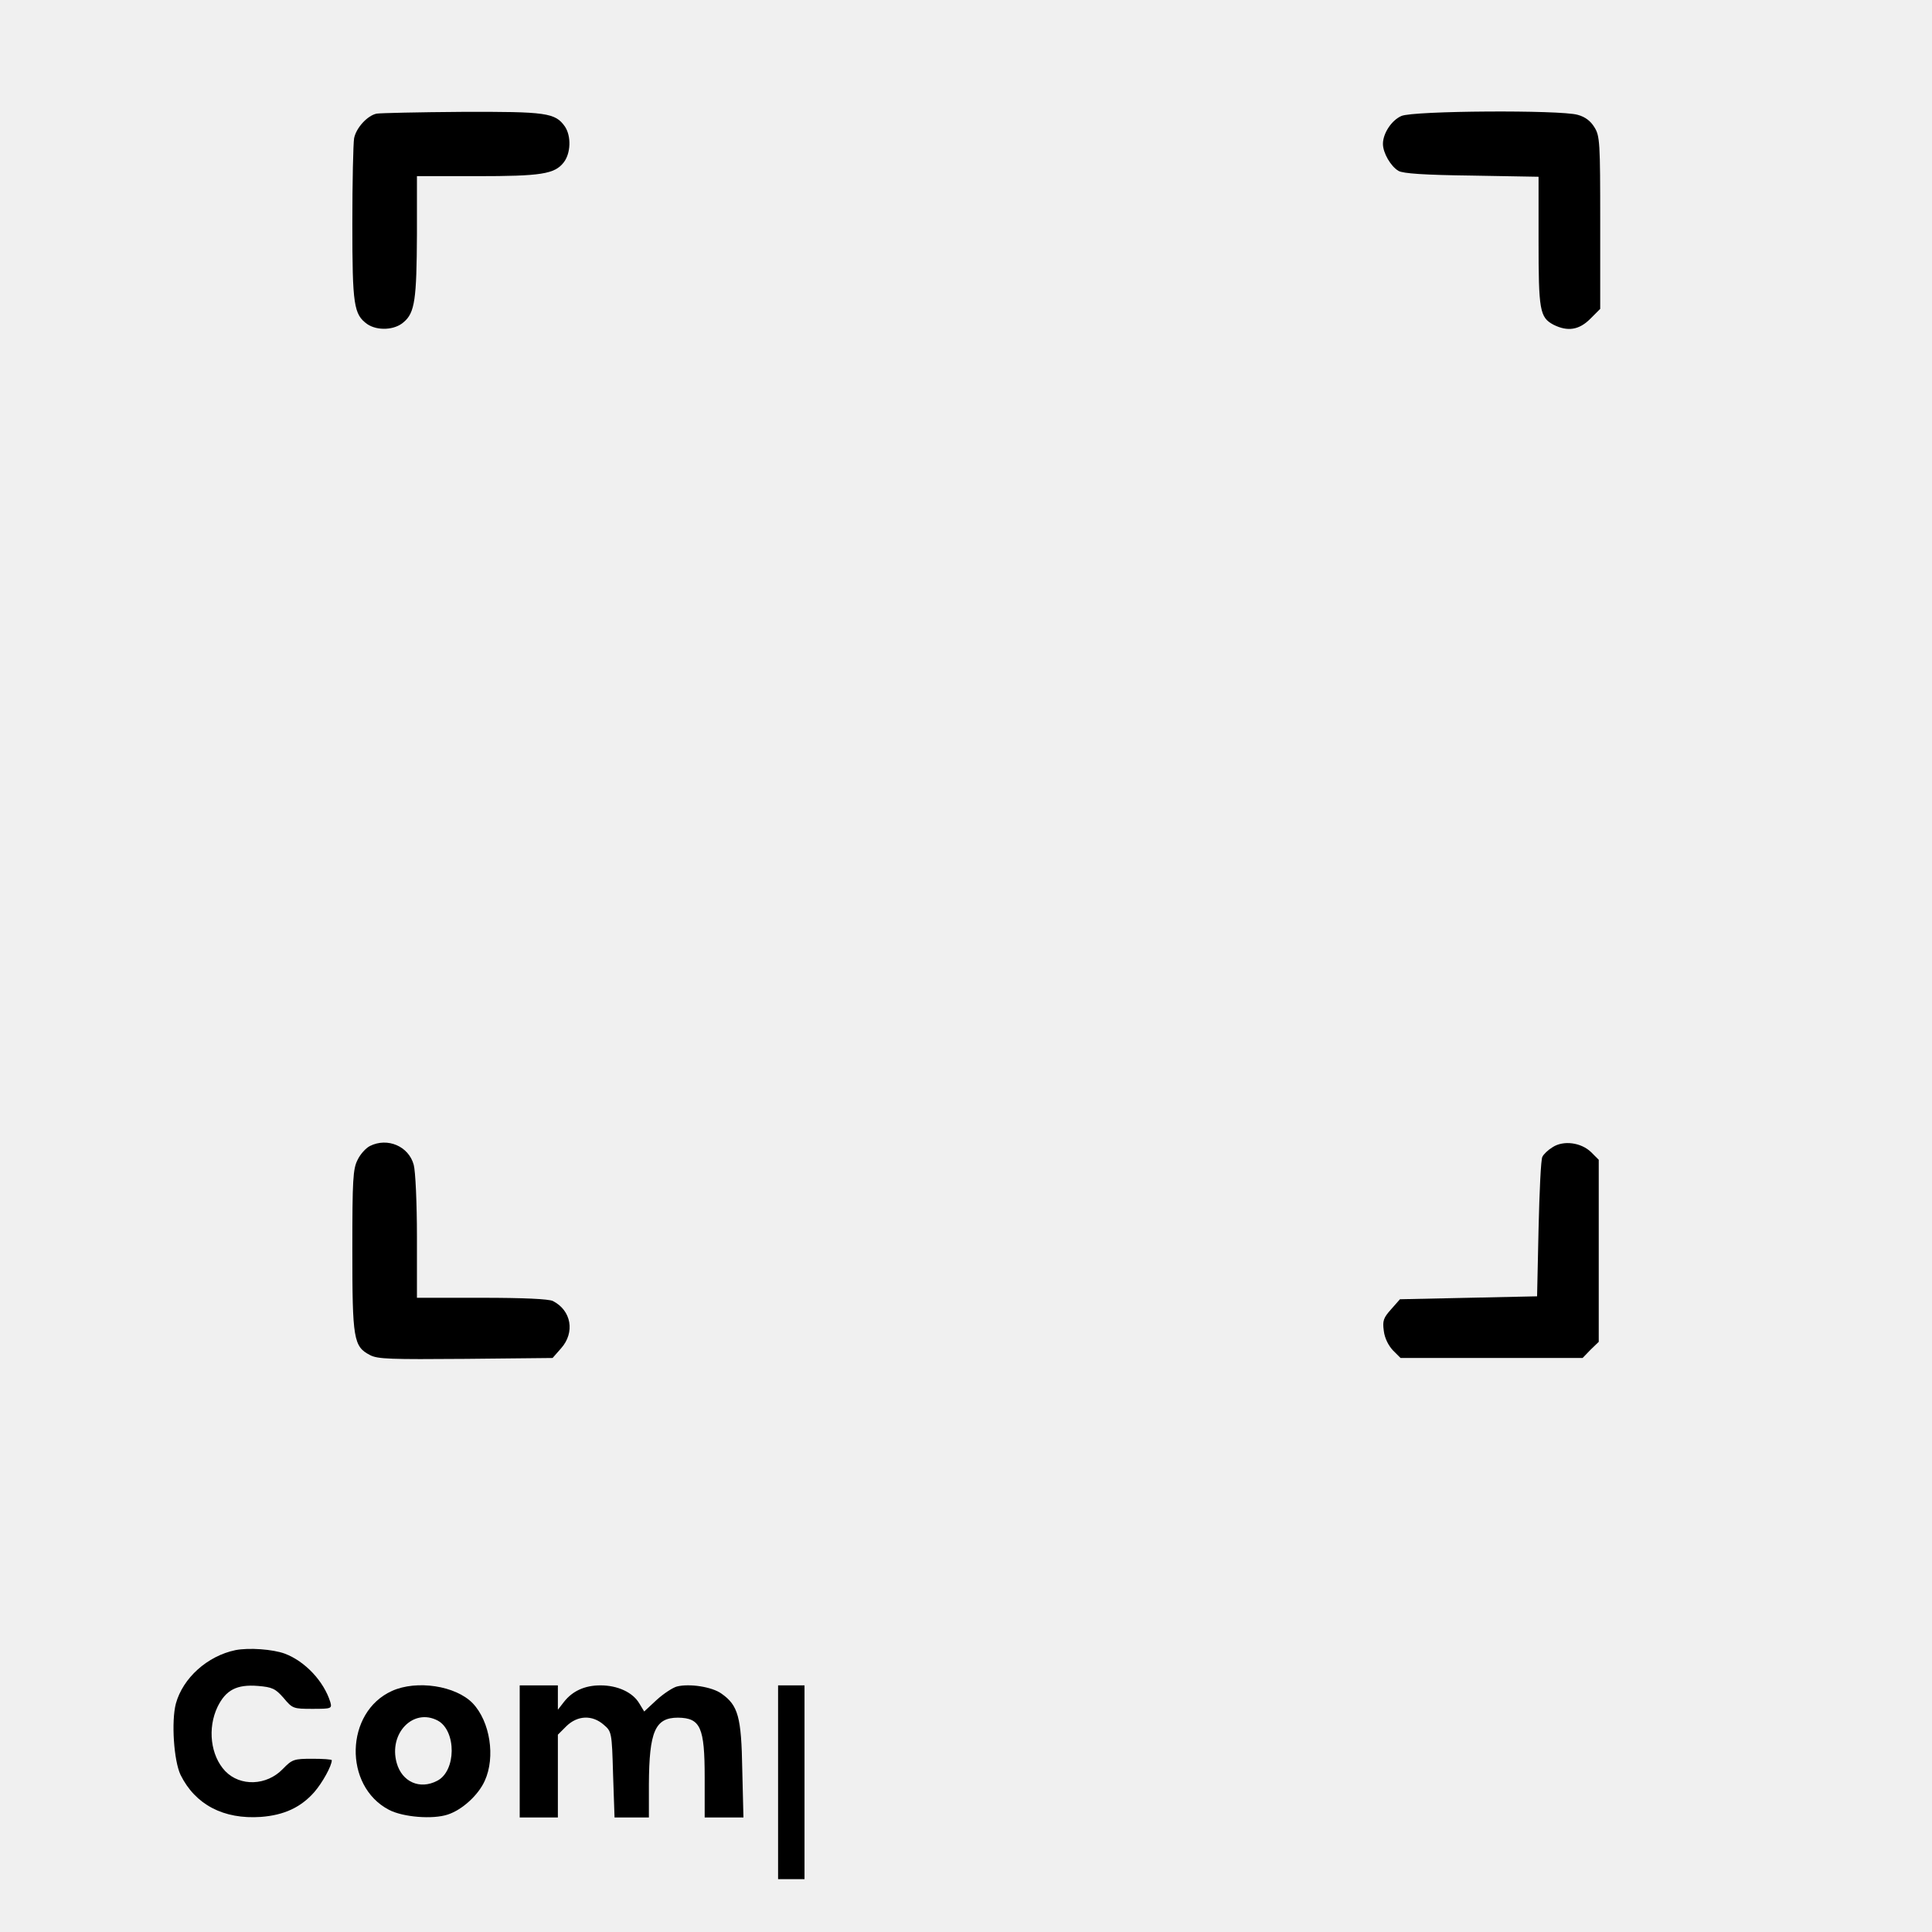
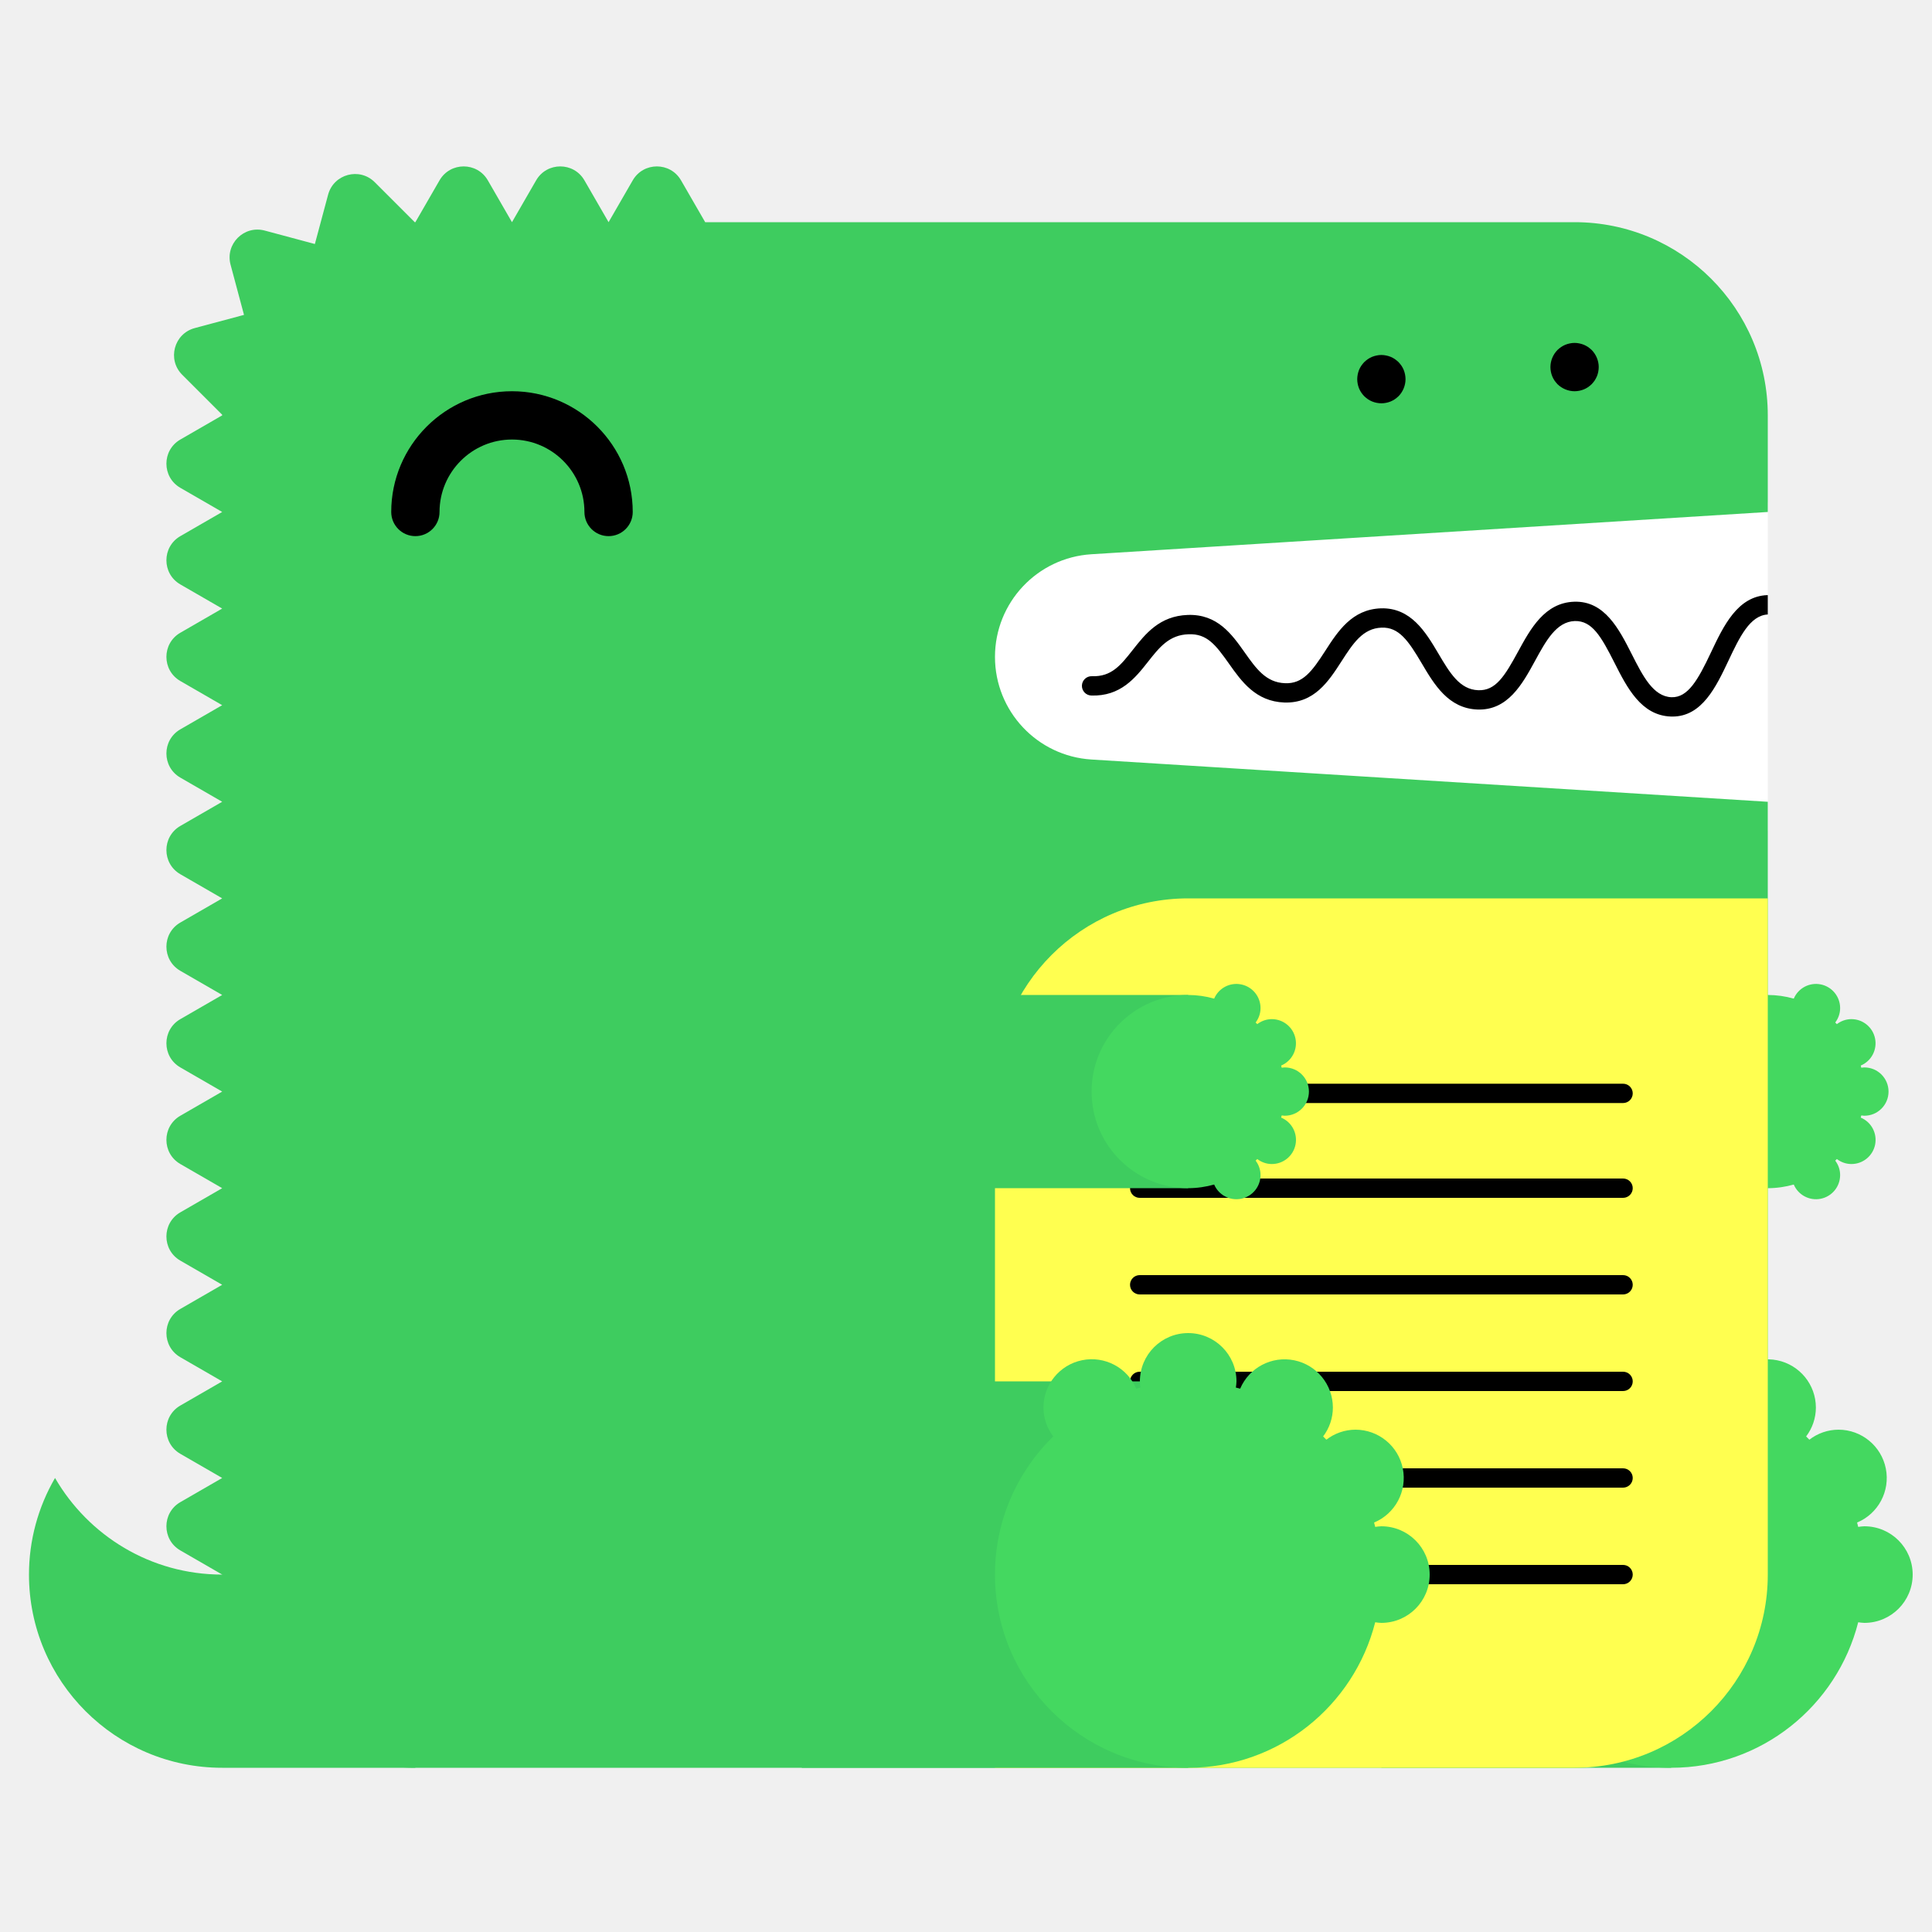
- <svg xmlns="http://www.w3.org/2000/svg" version="1.0" width="658pt" height="658pt" viewBox="0 0 658 658" preserveAspectRatio="xMidYMid meet">
-   <g transform="translate(0,658) scale(0.1,-0.1)" fill="#000000" stroke="none">
-     <path d="M1283 6193 c-31 -6 -70 -48 -77 -84 -3 -18 -6 -148 -6 -291 0 -278 5 -309 51 -342 34 -23 93 -21 124 7 38 32 44 78 45 300 l0 197 203 0 c220 0 266 7 297 47 24 31 26 89 4 122 -33 47 -63 51 -351 50 -147 -1 -278 -4 -290 -6z" />
-     <path d="M4773 6185 c-33 -14 -63 -59 -63 -95 0 -31 27 -77 53 -92 15 -9 88 -14 250 -16 l227 -4 0 -218 c0 -237 4 -261 51 -286 48 -24 87 -18 125 20 l34 34 0 294 c0 273 -1 295 -20 325 -13 21 -31 35 -57 42 -60 17 -560 14 -600 -4z" />
-     <path d="M1260 2677 c-14 -7 -33 -28 -42 -47 -16 -31 -18 -68 -18 -308 0 -302 4 -328 60 -357 26 -14 70 -15 326 -13 l296 3 29 33 c48 54 35 129 -28 161 -14 7 -100 11 -242 11 l-221 0 0 208 c0 114 -5 224 -11 245 -17 63 -89 94 -149 64z" />
-     <path d="M5288 2673 c-15 -9 -31 -24 -35 -33 -5 -8 -10 -118 -13 -245 l-5 -230 -233 -5 -234 -5 -30 -34 c-26 -29 -30 -39 -25 -74 3 -25 16 -50 31 -66 l26 -26 310 0 310 0 27 28 28 27 0 310 0 310 -26 26 c-34 33 -94 41 -131 17z" />
-     <path d="M802 960 c-96 -20 -179 -95 -203 -182 -16 -61 -7 -195 16 -243 50 -101 146 -152 274 -143 78 6 135 32 181 84 28 32 60 90 60 109 0 3 -30 5 -66 5 -63 0 -69 -2 -101 -35 -55 -57 -145 -60 -196 -7 -50 53 -61 146 -26 219 28 57 65 77 138 71 48 -4 59 -9 87 -41 30 -36 33 -37 98 -37 65 0 67 1 61 23 -22 71 -86 139 -155 165 -41 15 -122 21 -168 12z" />
-     <path d="M1335 821 c-160 -72 -166 -324 -10 -405 48 -25 149 -33 200 -16 49 16 104 66 126 115 37 81 18 202 -41 264 -58 60 -191 80 -275 42z m156 -101 c64 -35 63 -172 -2 -205 -59 -31 -120 -4 -138 61 -28 101 57 188 140 144z" />
-     <path d="M1770 615 l0 -225 65 0 65 0 0 141 0 141 29 29 c38 37 88 39 127 5 27 -23 28 -25 32 -170 l5 -146 58 0 59 0 0 113 c1 180 21 227 99 227 77 -1 91 -33 91 -204 l0 -136 66 0 66 0 -4 163 c-3 180 -14 219 -71 259 -32 23 -109 35 -152 24 -14 -4 -45 -24 -69 -46 l-42 -39 -17 28 c-22 37 -73 61 -132 61 -53 0 -95 -19 -124 -56 l-21 -27 0 42 0 41 -65 0 -65 0 0 -225z" />
-     <path d="M2650 510 l0 -330 45 0 45 0 0 330 0 330 -45 0 -45 0 0 -330z" />
+ <svg xmlns="http://www.w3.org/2000/svg" width="200" height="200" viewBox="0 0 200 200">
+   <g fill="none" fill-rule="evenodd">
+     <path fill="#FFF" d="M99 52h84v34H99z" />
+     <path d="M23 163c-7.398 0-13.843-4.027-17.303-10A19.886 19.886 0 0 0 3 163c0 11.046 8.954 20 20 20h20v-20H23z" fill="#3ECC5F" />
+     <path d="M112.98 57.376L183 53V43c0-11.046-8.954-20-20-20H73l-2.5-4.33c-1.112-1.925-3.889-1.925-5 0L63 23l-2.5-4.33c-1.111-1.925-3.889-1.925-5 0L53 23l-2.5-4.33c-1.111-1.925-3.889-1.925-5 0L43 23c-.022 0-.042.003-.065.003l-4.142-4.141c-1.57-1.571-4.252-.853-4.828 1.294l-1.369 5.104-5.192-1.392c-2.148-.575-4.111 1.389-3.535 3.536l1.39 5.193-5.102 1.367c-2.148.576-2.867 3.259-1.296 4.83l4.142 4.142c0 .021-.003.042-.003.064l-4.33 2.5c-1.925 1.111-1.925 3.889 0 5L23 53l-4.33 2.5c-1.925 1.111-1.925 3.889 0 5L23 63l-4.33 2.5c-1.925 1.111-1.925 3.889 0 5L23 73l-4.33 2.5c-1.925 1.111-1.925 3.889 0 5L23 83l-4.33 2.5c-1.925 1.111-1.925 3.889 0 5L23 93l-4.33 2.5c-1.925 1.111-1.925 3.889 0 5L23 103l-4.33 2.5c-1.925 1.111-1.925 3.889 0 5L23 113l-4.33 2.5c-1.925 1.111-1.925 3.889 0 5L23 123l-4.33 2.5c-1.925 1.111-1.925 3.889 0 5L23 133l-4.33 2.5c-1.925 1.111-1.925 3.889 0 5L23 143l-4.33 2.5c-1.925 1.111-1.925 3.889 0 5L23 153l-4.33 2.5c-1.925 1.111-1.925 3.889 0 5L23 163c0 11.046 8.954 20 20 20h120c11.046 0 20-8.954 20-20V83l-70.02-4.376A10.645 10.645 0 0 1 103 68c0-5.621 4.37-10.273 9.98-10.624" fill="#3ECC5F" />
+     <path fill="#3ECC5F" d="M143 183h30v-40h-30z" />
+     <path d="M193 158c-.219 0-.428.037-.639.064-.038-.15-.074-.301-.116-.451A5 5 0 0 0 190.32 148a4.96 4.96 0 0 0-3.016 1.036 26.531 26.531 0 0 0-.335-.336 4.955 4.955 0 0 0 1.011-2.987 5 5 0 0 0-9.599-1.959c-.148-.042-.297-.077-.445-.115.027-.211.064-.42.064-.639a5 5 0 0 0-5-5 5 5 0 0 0-5 5c0 .219.037.428.064.639-.148.038-.297.073-.445.115a4.998 4.998 0 0 0-9.599 1.959c0 1.125.384 2.151 1.011 2.987-3.717 3.632-6.031 8.693-6.031 14.3 0 11.046 8.954 20 20 20 9.339 0 17.16-6.41 19.361-15.064.211.027.42.064.639.064a5 5 0 0 0 5-5 5 5 0 0 0-5-5" fill="#44D860" />
+     <path fill="#3ECC5F" d="M153 123h30v-20h-30z" />
+     <path d="M193 115.5a2.5 2.5 0 1 0 0-5c-.109 0-.214.019-.319.032-.02-.075-.037-.15-.058-.225a2.501 2.501 0 0 0-.963-4.807c-.569 0-1.088.197-1.508.518a6.653 6.653 0 0 0-.168-.168c.314-.417.506-.931.506-1.494a2.5 2.5 0 0 0-4.8-.979A9.987 9.987 0 0 0 183 103c-5.522 0-10 4.478-10 10s4.478 10 10 10c.934 0 1.833-.138 2.69-.377a2.5 2.5 0 0 0 4.8-.979c0-.563-.192-1.077-.506-1.494.057-.055.113-.111.168-.168.42.321.939.518 1.508.518a2.5 2.5 0 0 0 .963-4.807c.021-.074.038-.15.058-.225.105.013.21.032.319.032" fill="#44D860" />
+     <path d="M63 55.5a2.5 2.5 0 0 1-2.5-2.5c0-4.136-3.364-7.5-7.5-7.5s-7.5 3.364-7.5 7.5a2.5 2.5 0 1 1-5 0c0-6.893 5.607-12.5 12.5-12.5S65.5 46.107 65.5 53a2.5 2.5 0 0 1-2.5 2.5" fill="#000" />
+     <path d="M103 183h60c11.046 0 20-8.954 20-20V93h-60c-11.046 0-20 8.954-20 20v70z" fill="#FFFF50" />
+     <path d="M168.02 124h-50.04a1 1 0 1 1 0-2h50.04a1 1 0 1 1 0 2m0 20h-50.04a1 1 0 1 1 0-2h50.04a1 1 0 1 1 0 2m0 20h-50.04a1 1 0 1 1 0-2h50.04a1 1 0 1 1 0 2m0-49.814h-50.04a1 1 0 1 1 0-2h50.04a1 1 0 1 1 0 2m0 19.814h-50.04a1 1 0 1 1 0-2h50.04a1 1 0 1 1 0 2m0 20h-50.04a1 1 0 1 1 0-2h50.04a1 1 0 1 1 0 2M183 61.611c-.012 0-.022-.006-.034-.005-3.09.105-4.552 3.196-5.842 5.923-1.346 2.85-2.387 4.703-4.093 4.647-1.889-.068-2.969-2.202-4.113-4.46-1.314-2.594-2.814-5.536-5.963-5.426-3.046.104-4.513 2.794-5.807 5.167-1.377 2.528-2.314 4.065-4.121 3.994-1.927-.07-2.951-1.805-4.136-3.813-1.321-2.236-2.848-4.75-5.936-4.664-2.994.103-4.465 2.385-5.763 4.4-1.373 2.13-2.335 3.428-4.165 3.351-1.973-.07-2.992-1.51-4.171-3.177-1.324-1.873-2.816-3.993-5.895-3.89-2.928.1-4.399 1.97-5.696 3.618-1.232 1.564-2.194 2.802-4.229 2.724a1 1 0 0 0-.072 2c3.017.101 4.545-1.8 5.872-3.487 1.177-1.496 2.193-2.787 4.193-2.855 1.926-.082 2.829 1.115 4.195 3.045 1.297 1.834 2.769 3.914 5.731 4.021 3.103.104 4.596-2.215 5.918-4.267 1.182-1.834 2.202-3.417 4.15-3.484 1.793-.067 2.769 1.35 4.145 3.681 1.297 2.197 2.766 4.686 5.787 4.796 3.125.108 4.634-2.62 5.949-5.035 1.139-2.088 2.214-4.06 4.119-4.126 1.793-.042 2.728 1.595 4.111 4.33 1.292 2.553 2.757 5.445 5.825 5.556l.169.003c3.064 0 4.518-3.075 5.805-5.794 1.139-2.41 2.217-4.68 4.067-4.773v-2z" fill="#000" />
+     <path fill="#3ECC5F" d="M83 183h40v-40H83z" />
+     <path d="M143 158c-.219 0-.428.037-.639.064-.038-.15-.074-.301-.116-.451A5 5 0 0 0 140.32 148a4.96 4.96 0 0 0-3.016 1.036 26.531 26.531 0 0 0-.335-.336 4.955 4.955 0 0 0 1.011-2.987 5 5 0 0 0-9.599-1.959c-.148-.042-.297-.077-.445-.115.027-.211.064-.42.064-.639a5 5 0 0 0-5-5 5 5 0 0 0-5 5c0 .219.037.428.064.639-.148.038-.297.073-.445.115a4.998 4.998 0 0 0-9.599 1.959c0 1.125.384 2.151 1.011 2.987-3.717 3.632-6.031 8.693-6.031 14.3 0 11.046 8.954 20 20 20 9.339 0 17.16-6.41 19.361-15.064.211.027.42.064.639.064a5 5 0 0 0 5-5 5 5 0 0 0-5-5" fill="#44D860" />
+     <path fill="#3ECC5F" d="M83 123h40v-20H83z" />
+     <path d="M133 115.5a2.5 2.5 0 1 0 0-5c-.109 0-.214.019-.319.032-.02-.075-.037-.15-.058-.225a2.501 2.501 0 0 0-.963-4.807c-.569 0-1.088.197-1.508.518a6.653 6.653 0 0 0-.168-.168c.314-.417.506-.931.506-1.494a2.5 2.5 0 0 0-4.8-.979A9.987 9.987 0 0 0 123 103c-5.522 0-10 4.478-10 10s4.478 10 10 10c.934 0 1.833-.138 2.69-.377a2.5 2.5 0 0 0 4.8-.979c0-.563-.192-1.077-.506-1.494.057-.055.113-.111.168-.168.42.321.939.518 1.508.518a2.5 2.5 0 0 0 .963-4.807c.021-.074.038-.15.058-.225.105.013.21.032.319.032" fill="#44D860" />
+     <path d="M143 41.75c-.16 0-.33-.02-.49-.05a2.52 2.52 0 0 1-.47-.14c-.15-.06-.29-.14-.431-.23-.13-.09-.259-.2-.38-.31-.109-.12-.219-.24-.309-.38s-.17-.28-.231-.43a2.619 2.619 0 0 1-.189-.96c0-.16.02-.33.05-.49.03-.16.08-.31.139-.47.061-.15.141-.29.231-.43.09-.13.2-.26.309-.38.121-.11.25-.22.38-.31.141-.09.281-.17.431-.23.149-.06.31-.11.47-.14.32-.07.65-.07.98 0 .159.03.32.08.47.14.149.06.29.14.43.23.13.09.259.2.38.31.11.12.22.25.31.38.09.14.17.28.23.43.06.16.11.31.14.47.029.16.05.33.05.49 0 .66-.271 1.31-.73 1.77-.121.11-.25.22-.38.31-.14.09-.281.17-.43.23a2.565 2.565 0 0 1-.96.19m20-1.25c-.66 0-1.3-.27-1.771-.73a3.802 3.802 0 0 1-.309-.38c-.09-.14-.17-.28-.231-.43a2.619 2.619 0 0 1-.189-.96c0-.66.27-1.3.729-1.77.121-.11.25-.22.38-.31.141-.09.281-.17.431-.23.149-.06.31-.11.47-.14.32-.07.66-.07.98 0 .159.03.32.08.47.14.149.06.29.14.43.23.13.09.259.2.38.31.459.47.73 1.11.73 1.77 0 .16-.021.33-.05.49-.03.16-.08.32-.14.47-.07.15-.14.29-.23.43-.09.13-.2.26-.31.38-.121.11-.25.22-.38.31-.14.09-.281.17-.43.23a2.565 2.565 0 0 1-.96.19" fill="#000" />
  </g>
</svg>
